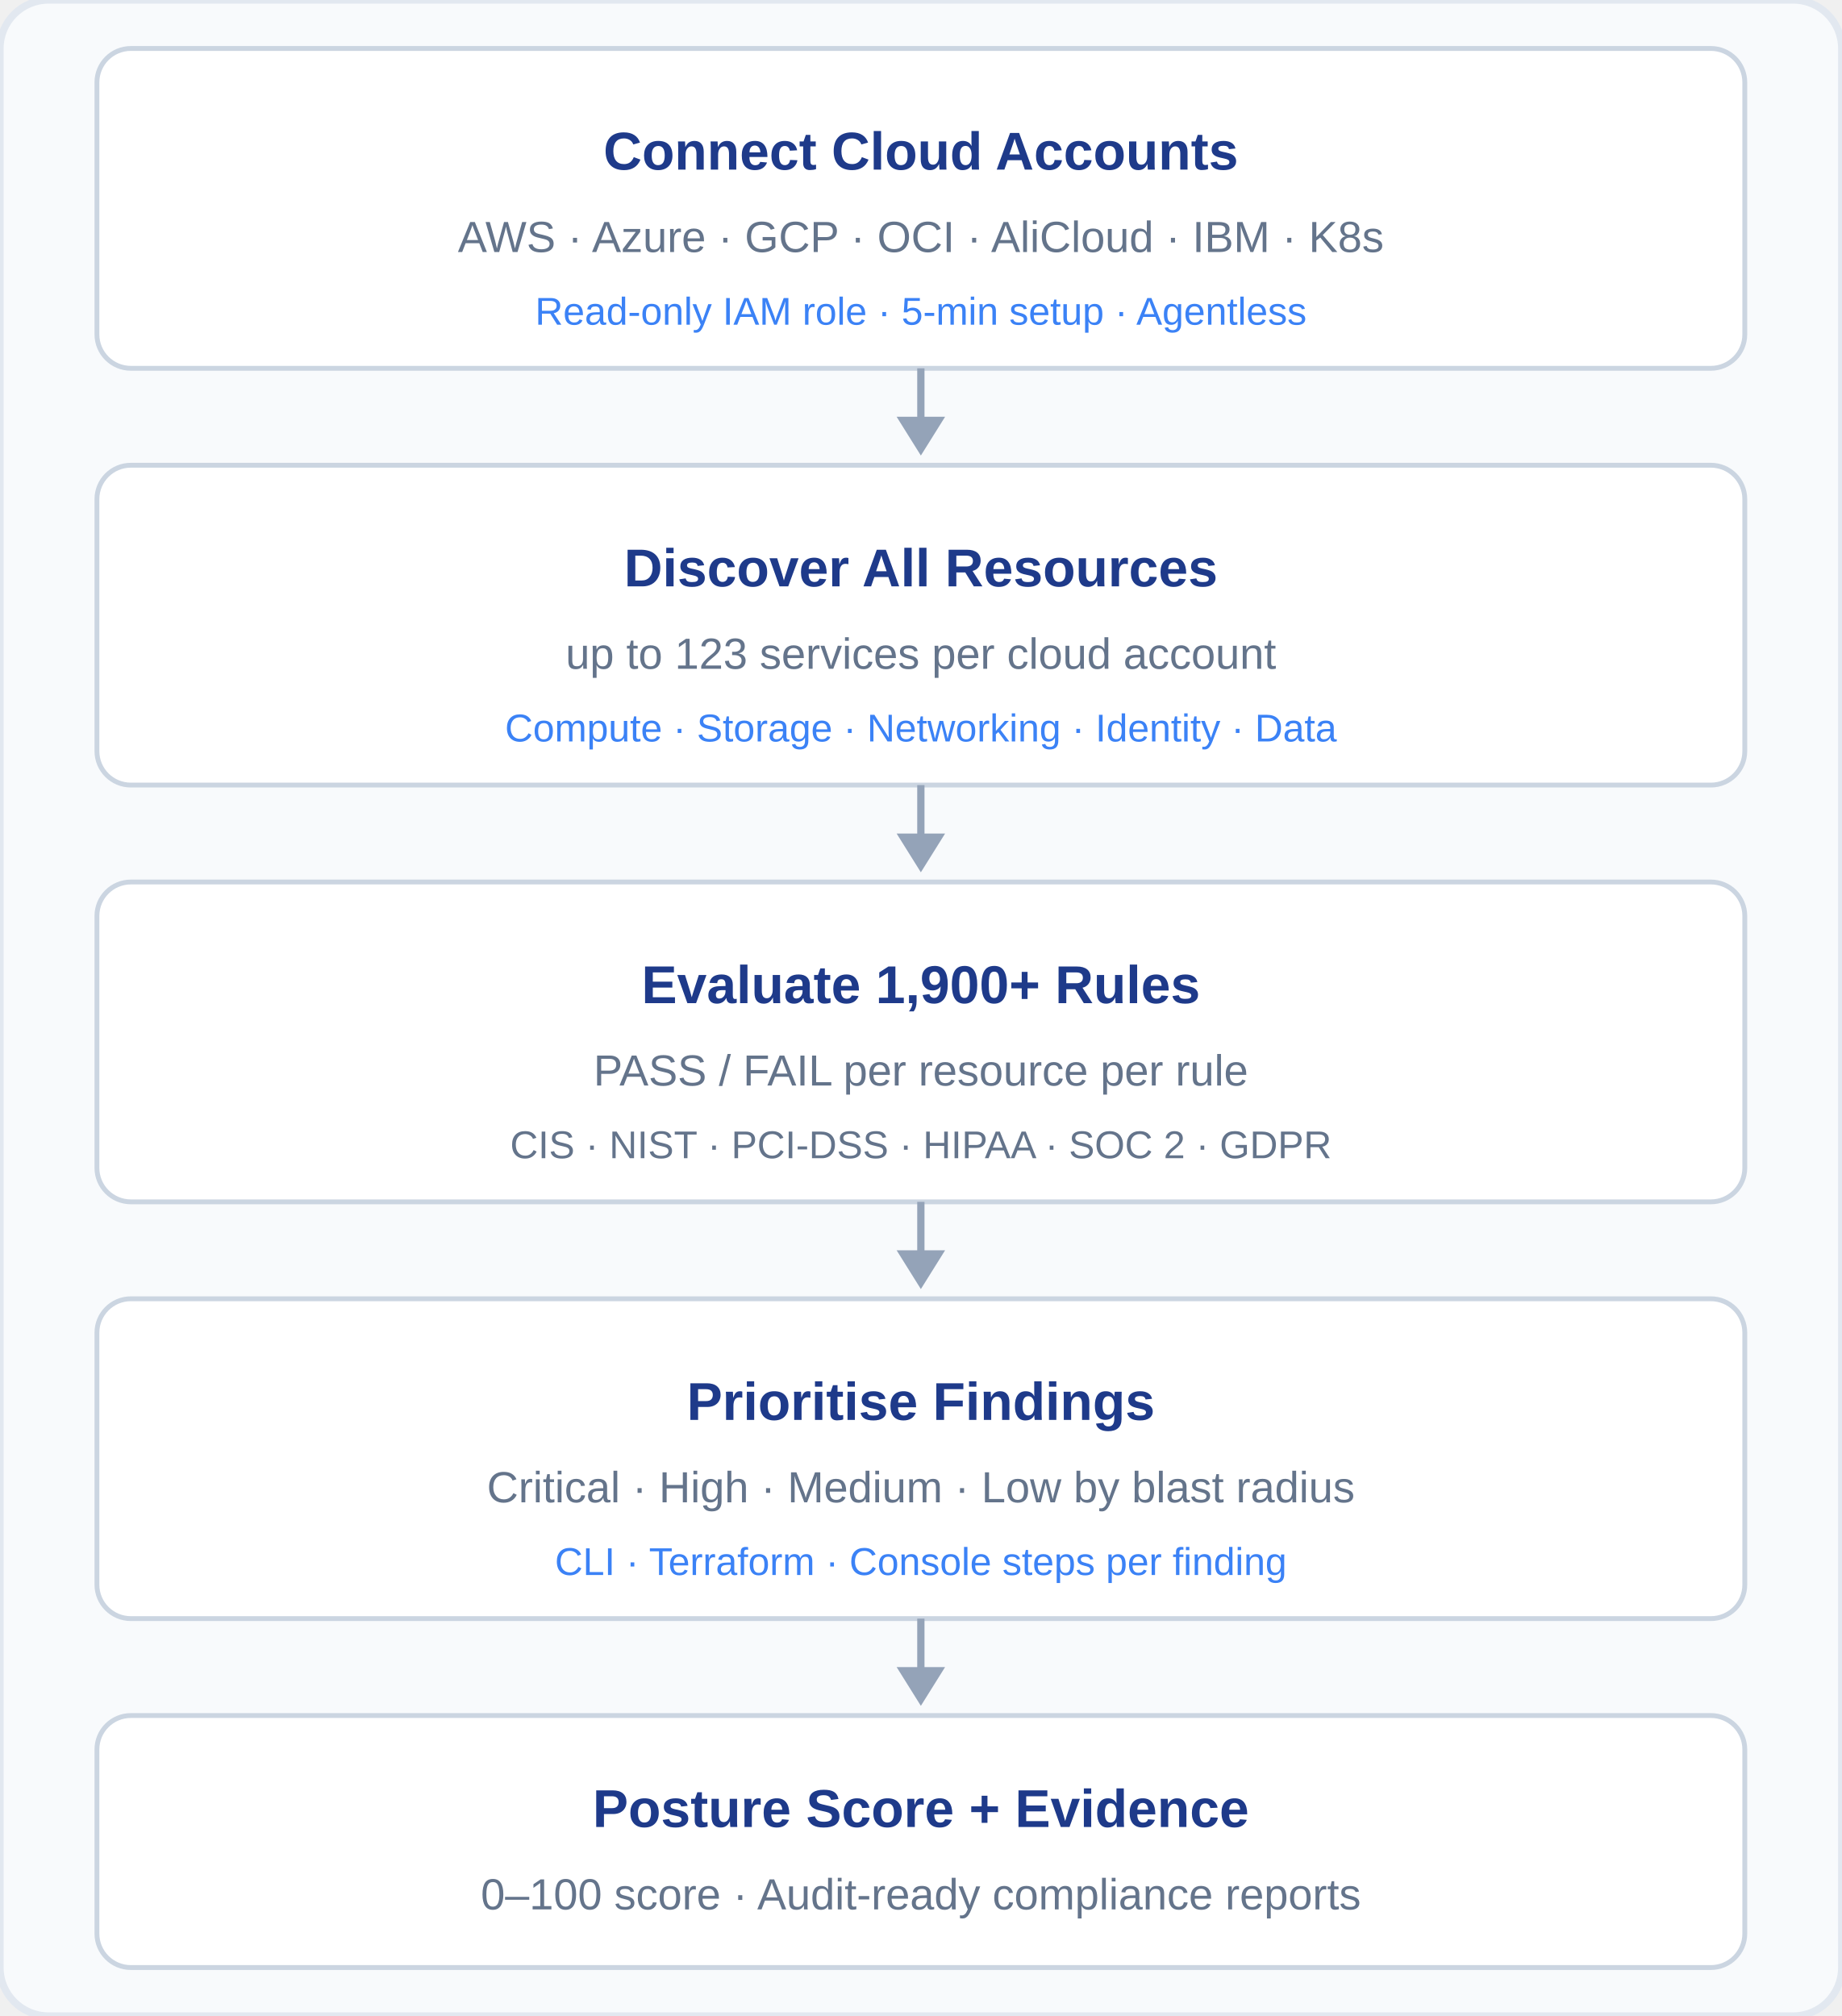
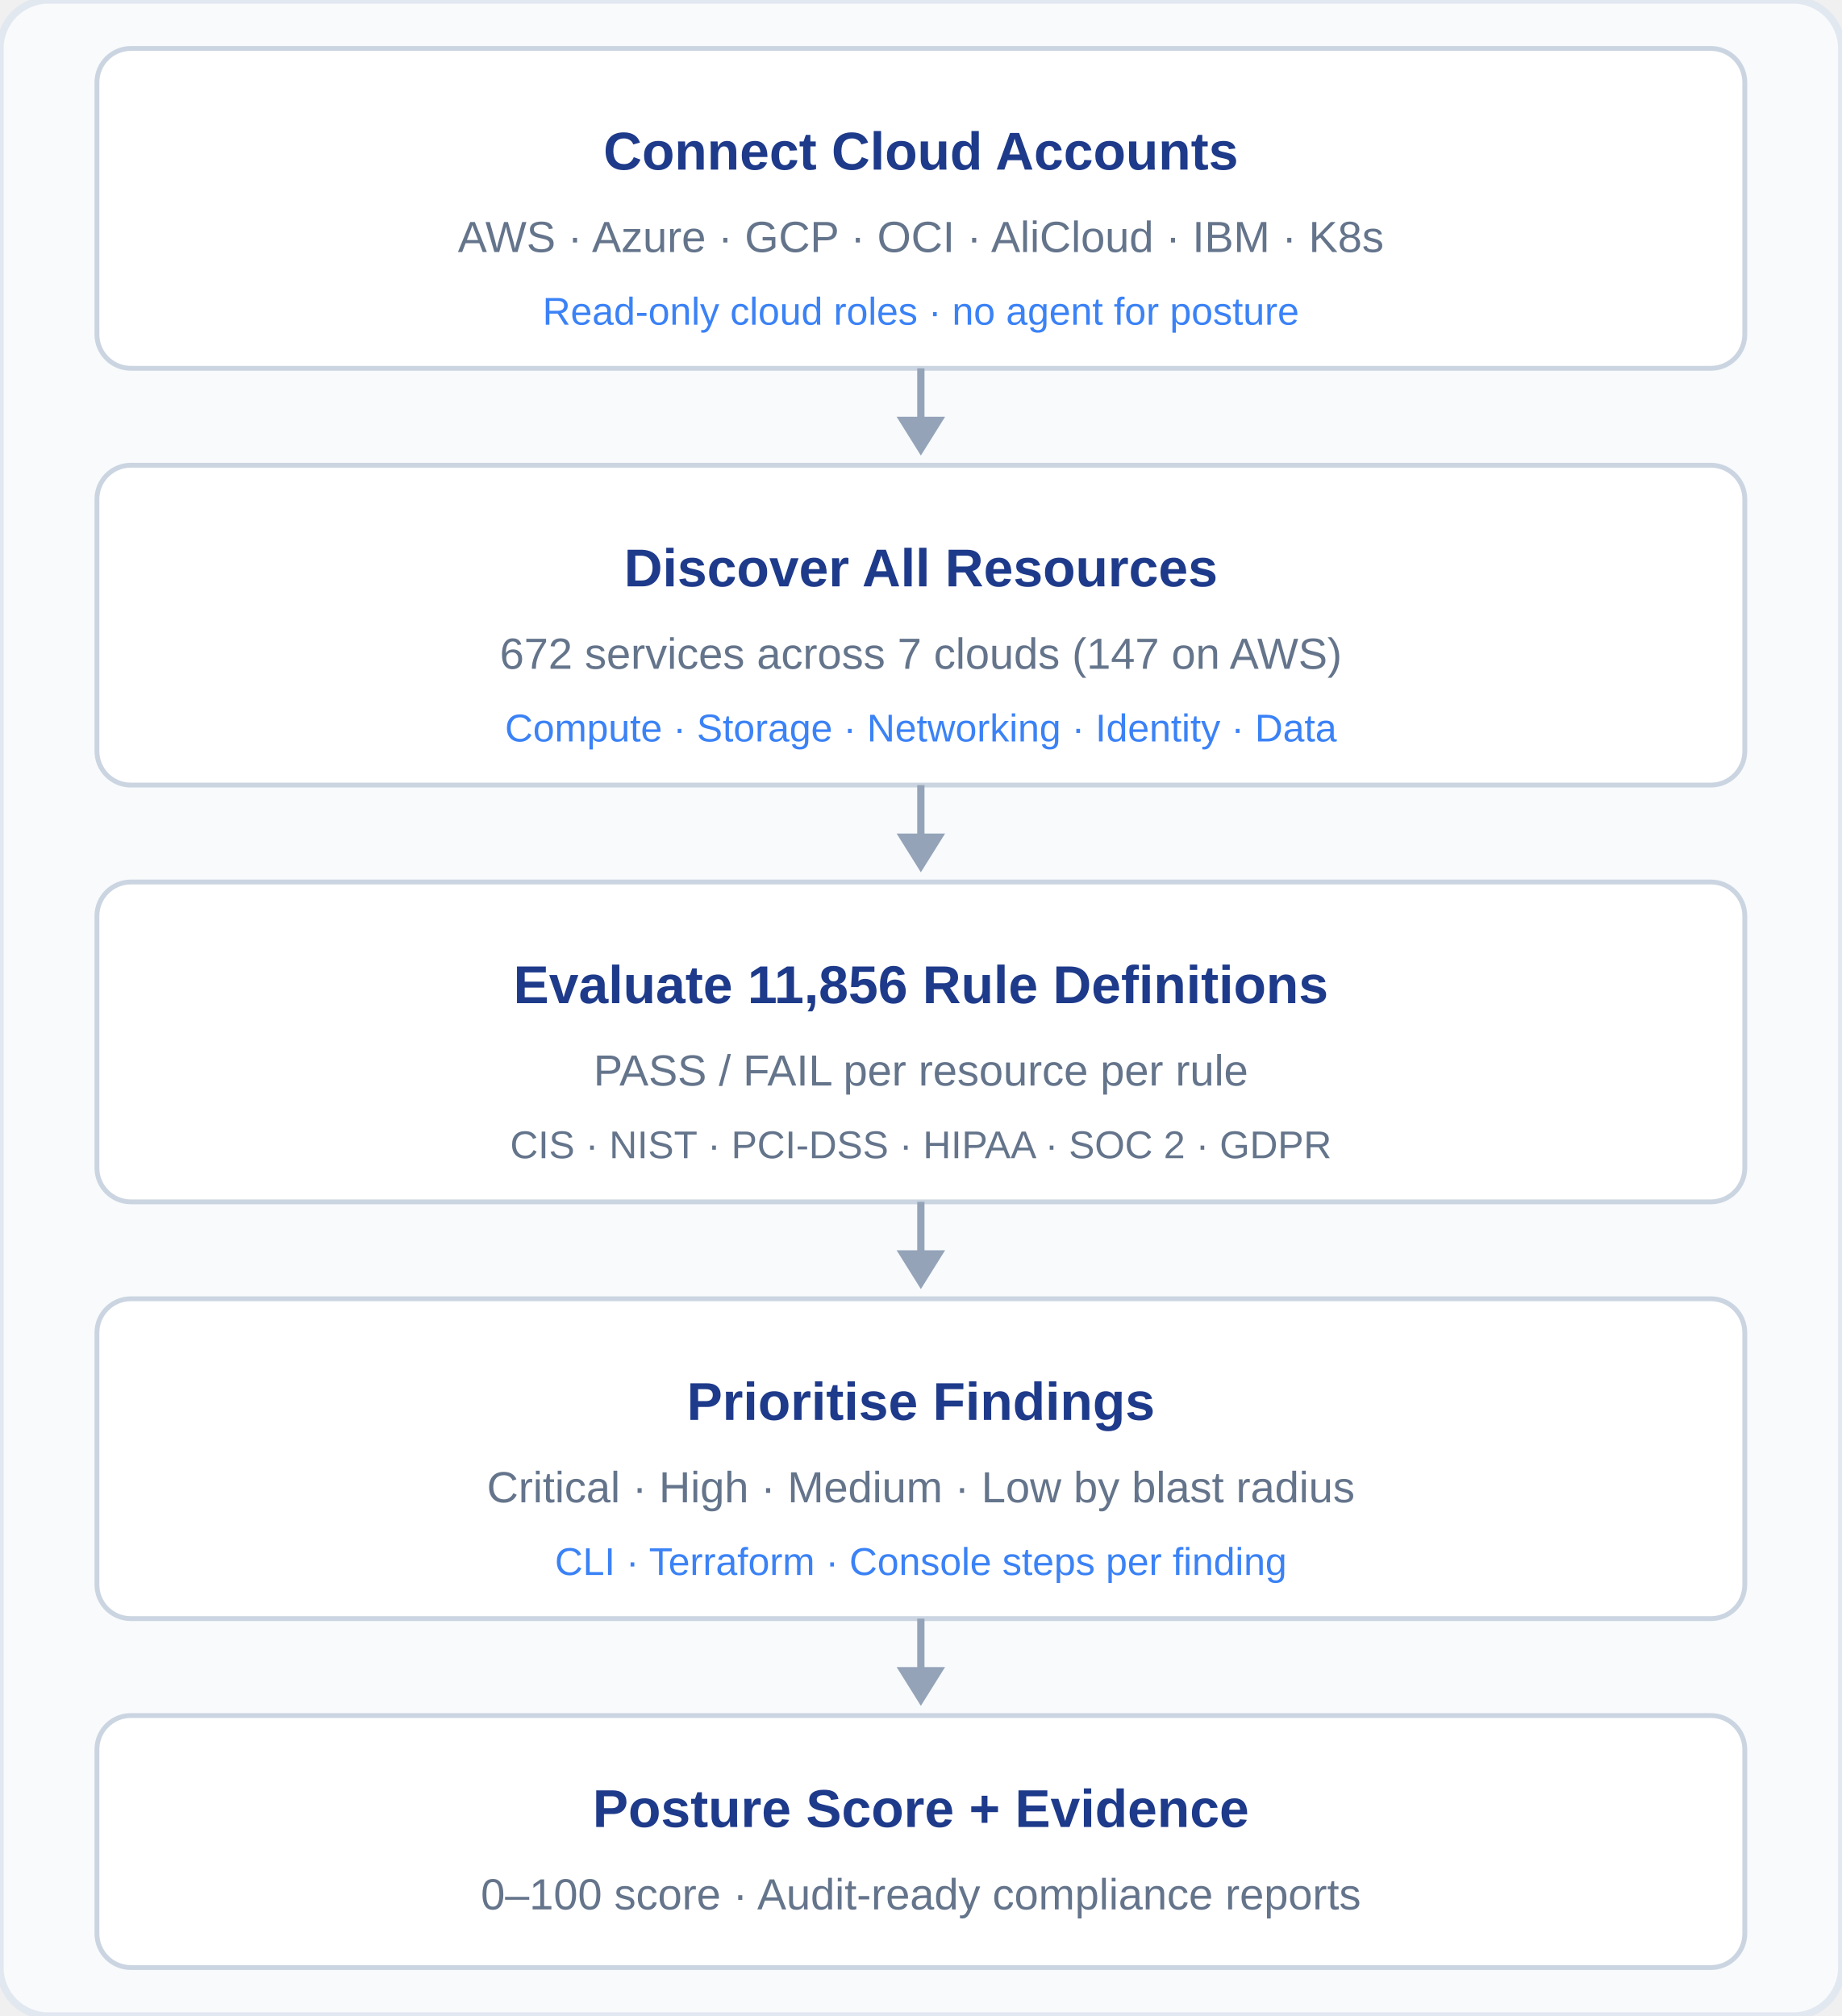
<svg xmlns="http://www.w3.org/2000/svg" viewBox="0 0 380 416" width="380" height="416" font-family="Arial, sans-serif">
  <rect width="380" height="416" fill="#F8FAFC" rx="10" stroke="#E2E8F0" stroke-width="1.5" />
  <rect x="20" y="10" width="340" height="66" fill="#FFFFFF" stroke="#CBD5E1" stroke-width="1" rx="7" />
  <text x="190" y="35" text-anchor="middle" font-size="11" font-weight="700" fill="#1E3A8A">Connect Cloud Accounts</text>
  <text x="190" y="52" text-anchor="middle" font-size="9" fill="#64748B">AWS · Azure · GCP · OCI · AliCloud · IBM · K8s</text>
-   <text x="190" y="67" text-anchor="middle" font-size="8" fill="#3B82F6">Read-only IAM role · 5-min setup · Agentless</text>
+   <text x="190" y="67" text-anchor="middle" font-size="8" fill="#3B82F6">Read-only cloud roles · no agent for posture</text>
  <line x1="190" y1="76" x2="190" y2="88" stroke="#94A3B8" stroke-width="1.5" />
  <polygon points="185,86 190,94 195,86" fill="#94A3B8" />
  <rect x="20" y="96" width="340" height="66" fill="#FFFFFF" stroke="#CBD5E1" stroke-width="1" rx="7" />
  <text x="190" y="121" text-anchor="middle" font-size="11" font-weight="700" fill="#1E3A8A">Discover All Resources</text>
-   <text x="190" y="138" text-anchor="middle" font-size="9" fill="#64748B">up to 123 services per cloud account</text>
+   <text x="190" y="138" text-anchor="middle" font-size="9" fill="#64748B">672 services across 7 clouds (147 on AWS)</text>
  <text x="190" y="153" text-anchor="middle" font-size="8" fill="#3B82F6">Compute · Storage · Networking · Identity · Data</text>
  <line x1="190" y1="162" x2="190" y2="174" stroke="#94A3B8" stroke-width="1.5" />
  <polygon points="185,172 190,180 195,172" fill="#94A3B8" />
  <rect x="20" y="182" width="340" height="66" fill="#FFFFFF" stroke="#CBD5E1" stroke-width="1" rx="7" />
-   <text x="190" y="207" text-anchor="middle" font-size="11" font-weight="700" fill="#1E3A8A">Evaluate 1,900+ Rules</text>
+   <text x="190" y="207" text-anchor="middle" font-size="11" font-weight="700" fill="#1E3A8A">Evaluate 11,856 Rule Definitions</text>
  <text x="190" y="224" text-anchor="middle" font-size="9" fill="#64748B">PASS / FAIL per resource per rule</text>
  <text x="190" y="239" text-anchor="middle" font-size="8" fill="#64748B">CIS · NIST · PCI-DSS · HIPAA · SOC 2 · GDPR</text>
  <line x1="190" y1="248" x2="190" y2="260" stroke="#94A3B8" stroke-width="1.5" />
  <polygon points="185,258 190,266 195,258" fill="#94A3B8" />
  <rect x="20" y="268" width="340" height="66" fill="#FFFFFF" stroke="#CBD5E1" stroke-width="1" rx="7" />
  <text x="190" y="293" text-anchor="middle" font-size="11" font-weight="700" fill="#1E3A8A">Prioritise Findings</text>
  <text x="190" y="310" text-anchor="middle" font-size="9" fill="#64748B">Critical · High · Medium · Low by blast radius</text>
  <text x="190" y="325" text-anchor="middle" font-size="8" fill="#3B82F6">CLI · Terraform · Console steps per finding</text>
  <line x1="190" y1="334" x2="190" y2="346" stroke="#94A3B8" stroke-width="1.5" />
  <polygon points="185,344 190,352 195,344" fill="#94A3B8" />
  <rect x="20" y="354" width="340" height="52" fill="#FFFFFF" stroke="#CBD5E1" stroke-width="1" rx="7" />
  <text x="190" y="377" text-anchor="middle" font-size="11" font-weight="700" fill="#1E3A8A">Posture Score + Evidence</text>
  <text x="190" y="394" text-anchor="middle" font-size="9" fill="#64748B">0–100 score · Audit-ready compliance reports</text>
</svg>
